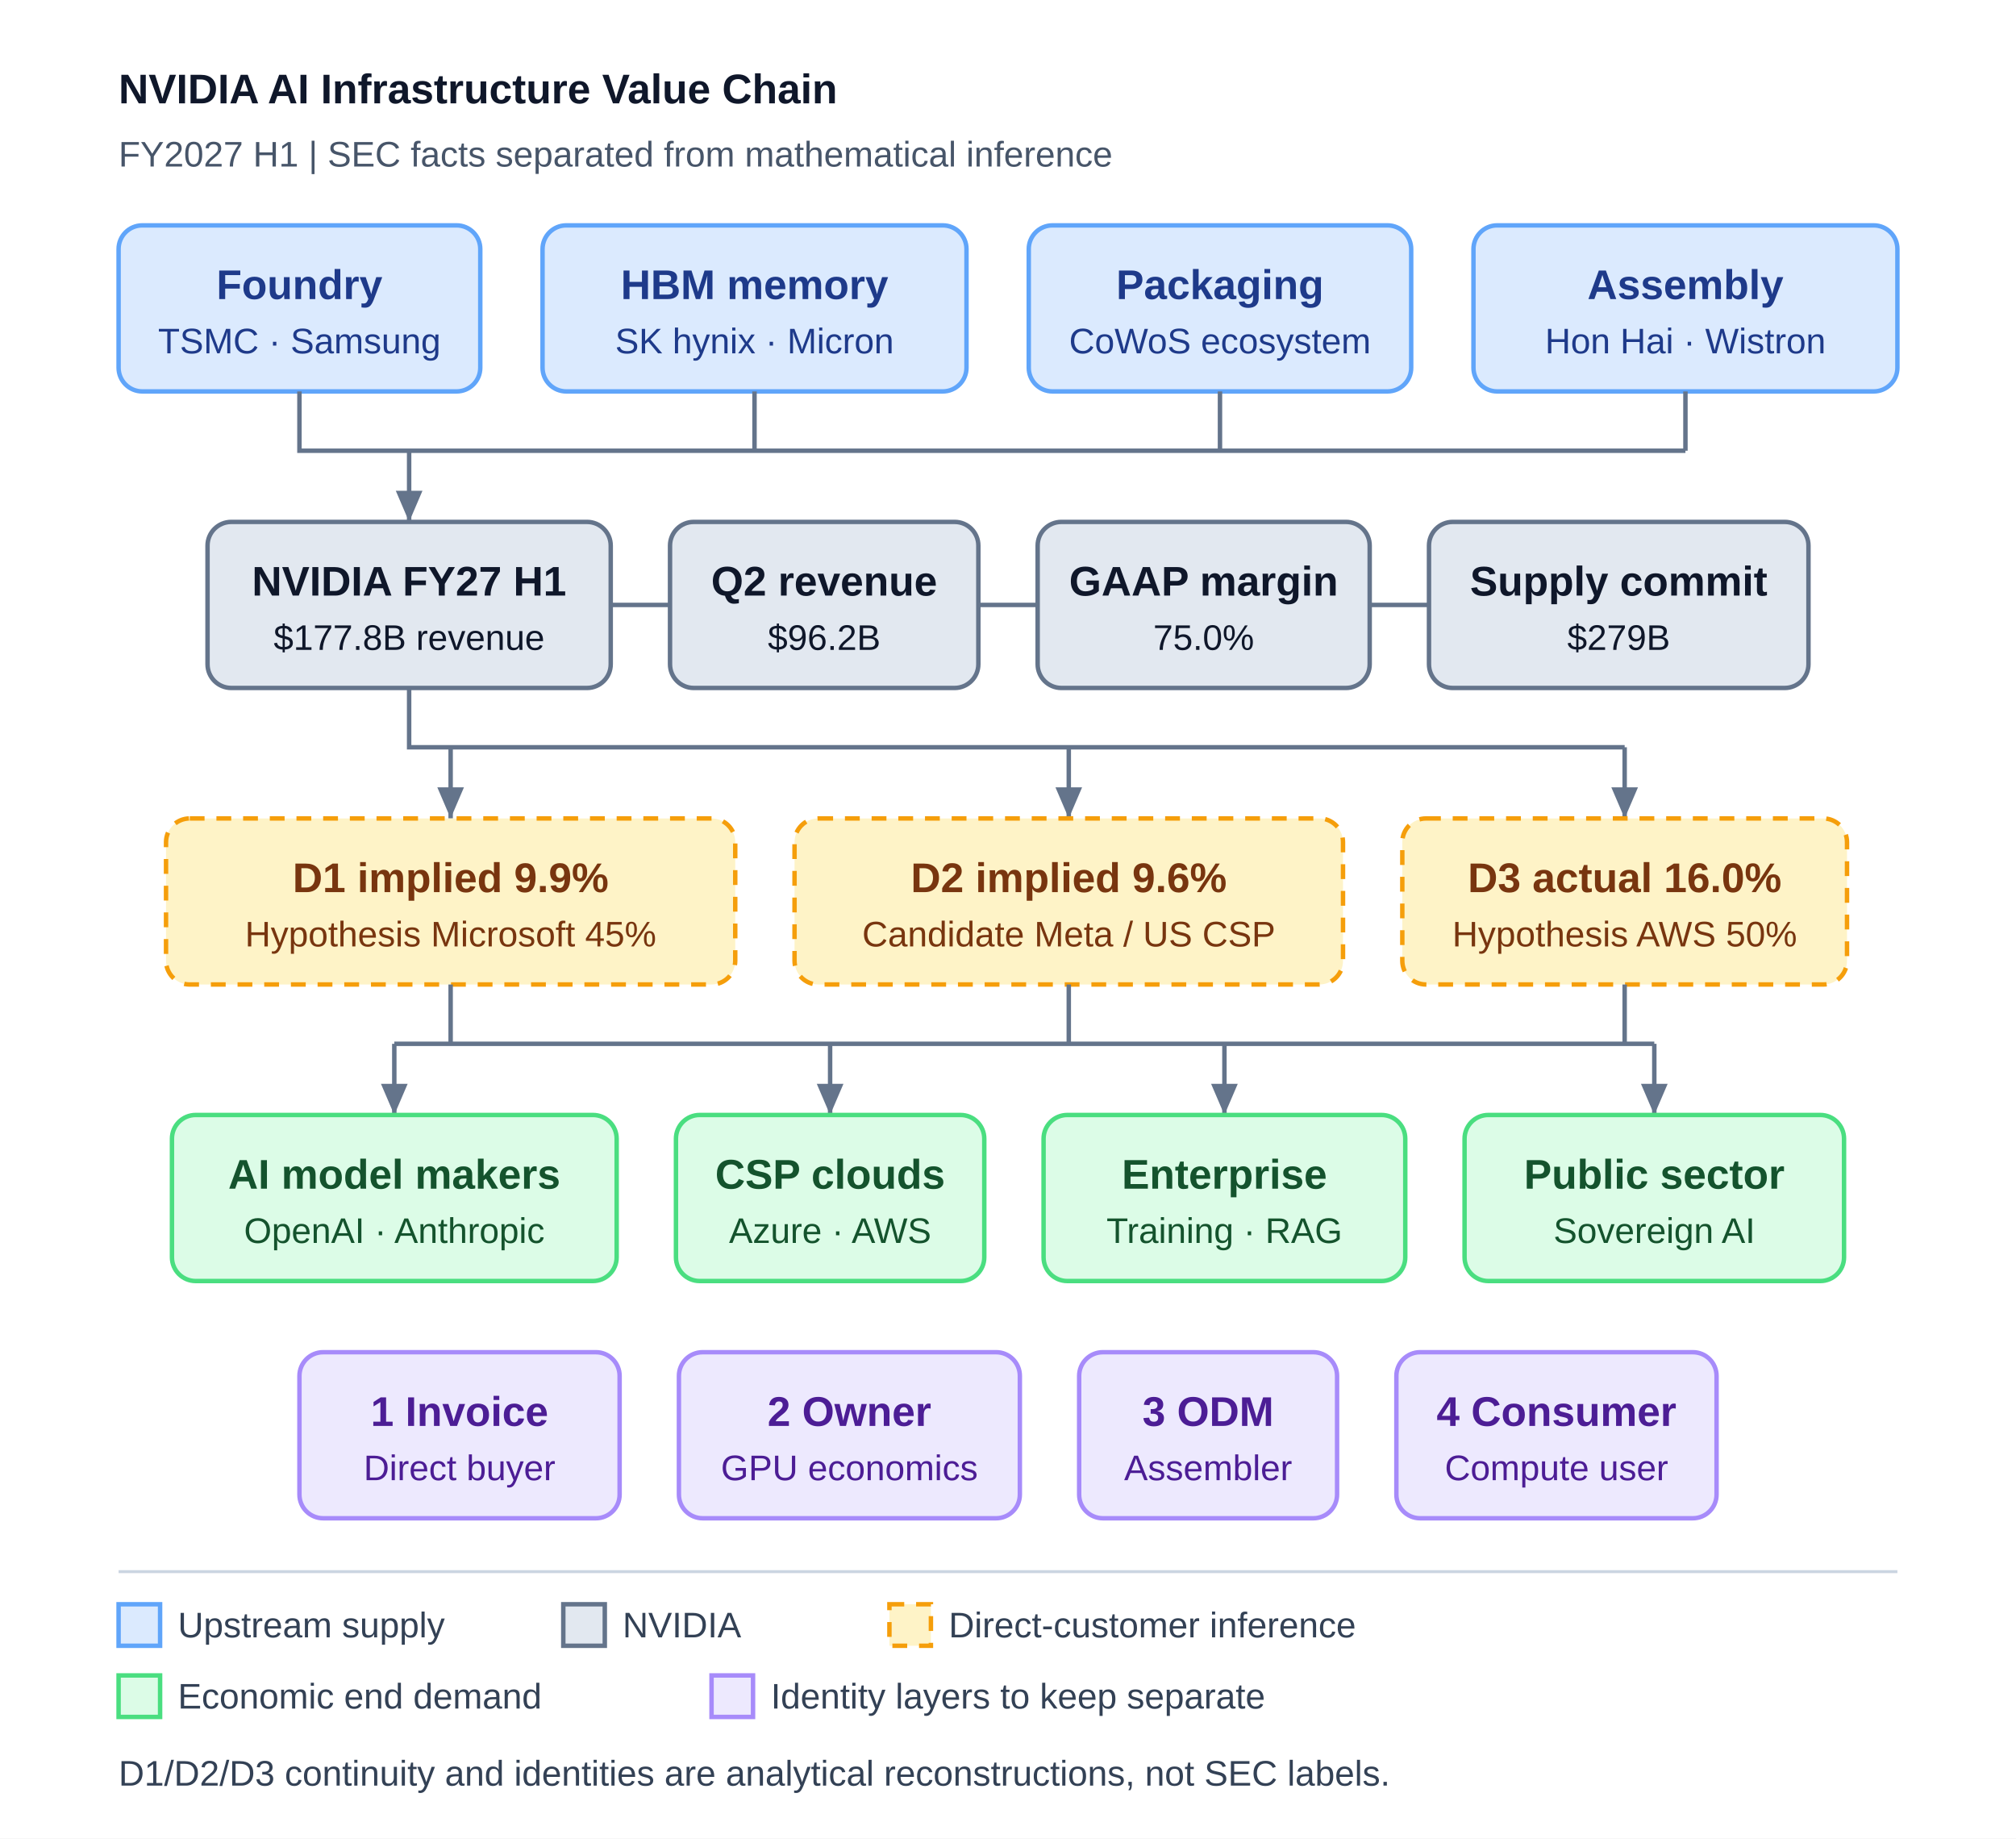
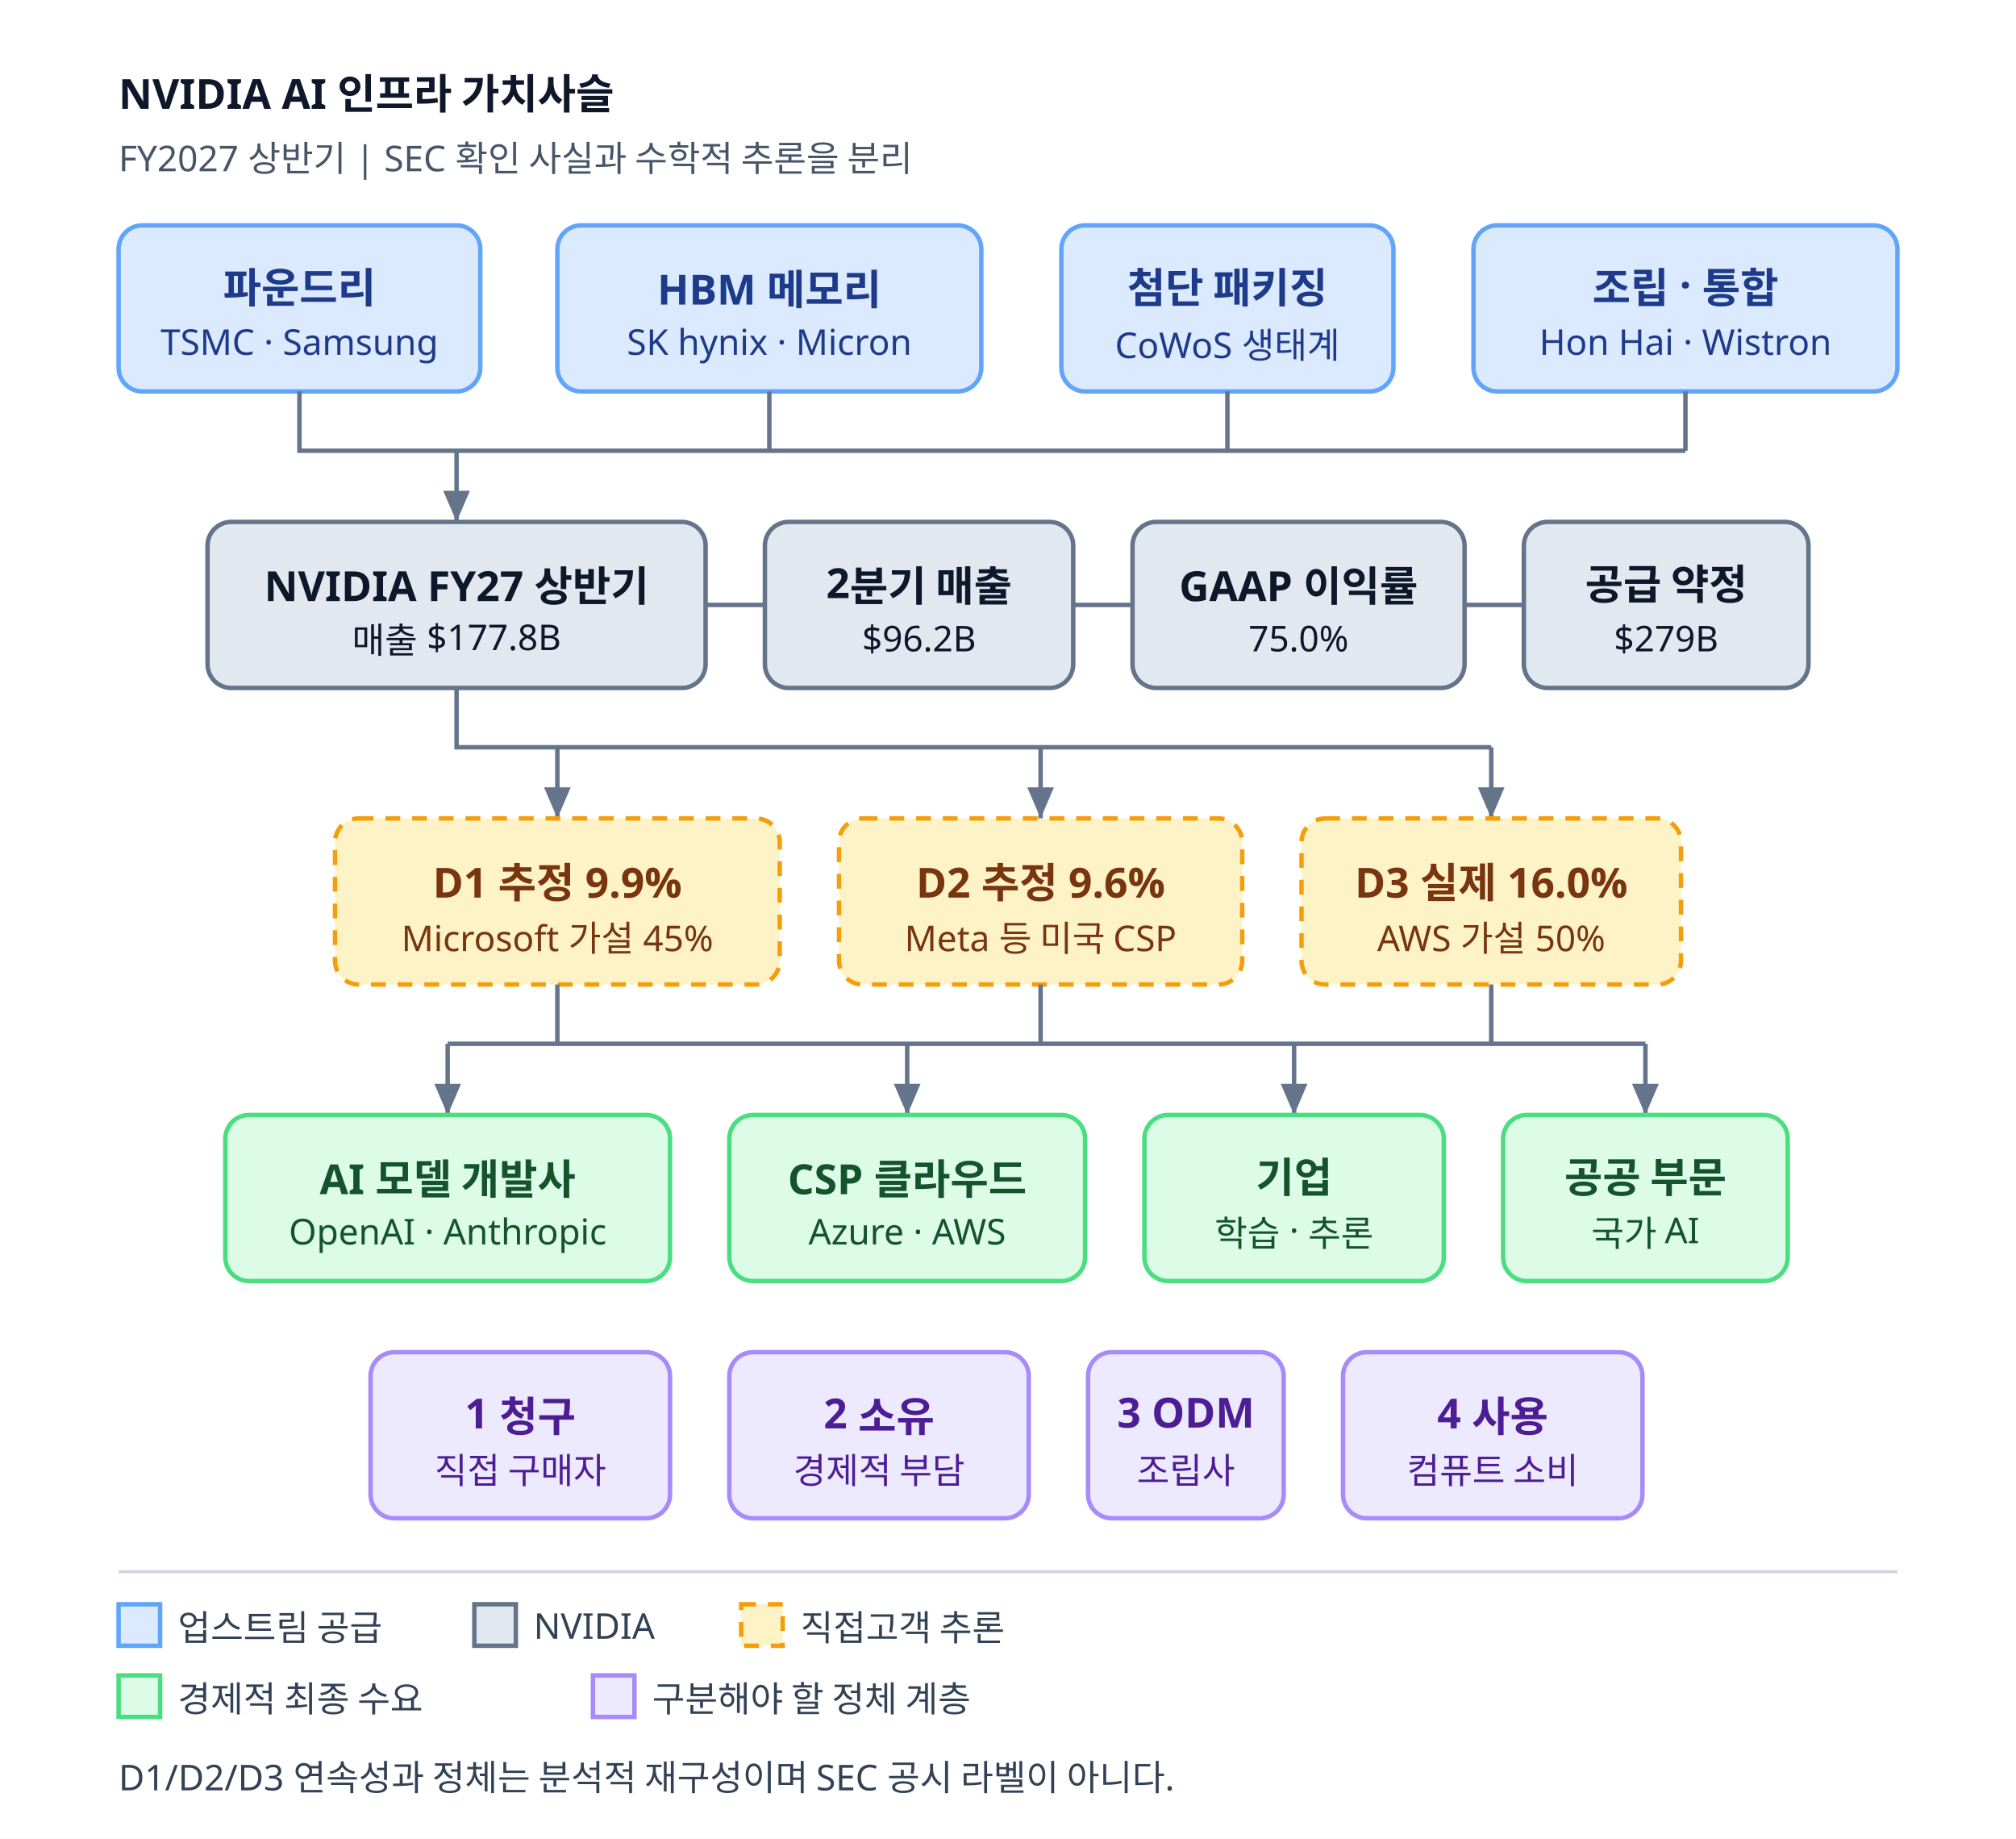
<svg xmlns="http://www.w3.org/2000/svg" width="680" height="620" viewBox="0 0 680 620">
  <defs>
    <marker id="arrow" markerWidth="8" markerHeight="8" refX="7" refY="3" orient="auto" markerUnits="strokeWidth">
      <path d="M0,0 L0,6 L7,3 z" fill="#64748b" />
    </marker>
    <style>
-     .t{font:700 14px Arial,sans-serif}
-     .s{font:400 12px Arial,sans-serif}
-     .bt{font:700 14px Arial,sans-serif;text-anchor:middle;dominant-baseline:central}
-     .bs{font:400 12px Arial,sans-serif;text-anchor:middle;dominant-baseline:central}
-     .lbl{font:400 12px Arial,sans-serif;dominant-baseline:central;fill:#334155}
+     .t{font:700 14px 'Malgun Gothic',AppleGothic,sans-serif}
+     .s{font:400 12px 'Malgun Gothic',AppleGothic,sans-serif}
+     .bt{font:700 14px 'Malgun Gothic',AppleGothic,sans-serif;text-anchor:middle;dominant-baseline:central}
+     .bs{font:400 12px 'Malgun Gothic',AppleGothic,sans-serif;text-anchor:middle;dominant-baseline:central}
+     .lbl{font:400 12px 'Malgun Gothic',AppleGothic,sans-serif;dominant-baseline:central;fill:#334155}
    .up{fill:#dbeafe;stroke:#60a5fa;stroke-width:1.5}
    .up-t{fill:#1e3a8a}
    .nv{fill:#e2e8f0;stroke:#64748b;stroke-width:1.5}
    .nv-t{fill:#0f172a}
    .dc{fill:#fef3c7;stroke:#f59e0b;stroke-width:1.5;stroke-dasharray:5 4}
    .dc-t{fill:#78350f}
    .ec{fill:#dcfce7;stroke:#4ade80;stroke-width:1.5}
    .ec-t{fill:#14532d}
    .id{fill:#ede9fe;stroke:#a78bfa;stroke-width:1.5}
    .id-t{fill:#4c1d95}
    .a{stroke:#64748b;stroke-width:1.5;fill:none;marker-end:url(#arrow)}
    .l{stroke:#64748b;stroke-width:1.5;fill:none}
  </style>
  </defs>
  <rect width="680" height="620" fill="#ffffff" />
-   <text x="40" y="30" class="t" fill="#0f172a" dominant-baseline="central">NVIDIA AI Infrastructure Value Chain</text>
-   <text x="40" y="52" class="s" fill="#475569" dominant-baseline="central">FY2027 H1 | SEC facts separated from mathematical inference</text>
+   <text x="40" y="30" class="t" fill="#0f172a" dominant-baseline="central">NVIDIA AI 인프라 가치사슬</text>
+   <text x="40" y="52" class="s" fill="#475569" dominant-baseline="central">FY2027 상반기 | SEC 확인 사실과 수학적 추론을 분리</text>
  <rect x="40" y="76" rx="8" width="122" height="56" class="up" />
-   <text x="101" y="96" class="bt up-t">Foundry</text>
+   <text x="101" y="96" class="bt up-t">파운드리</text>
  <text x="101" y="115" class="bs up-t">TSMC · Samsung</text>
-   <rect x="183" y="76" rx="8" width="143" height="56" class="up" />
-   <text x="254.5" y="96" class="bt up-t">HBM memory</text>
-   <text x="254.5" y="115" class="bs up-t">SK hynix · Micron</text>
-   <rect x="347" y="76" rx="8" width="129" height="56" class="up" />
-   <text x="411.5" y="96" class="bt up-t">Packaging</text>
-   <text x="411.5" y="115" class="bs up-t">CoWoS ecosystem</text>
+   <rect x="188" y="76" rx="8" width="143" height="56" class="up" />
+   <text x="259.5" y="96" class="bt up-t">HBM 메모리</text>
+   <text x="259.5" y="115" class="bs up-t">SK hynix · Micron</text>
+   <rect x="358" y="76" rx="8" width="112" height="56" class="up" />
+   <text x="414" y="96" class="bt up-t">첨단 패키징</text>
+   <text x="414" y="115" class="bs up-t">CoWoS 생태계</text>
  <rect x="497" y="76" rx="8" width="143" height="56" class="up" />
-   <text x="568.5" y="96" class="bt up-t">Assembly</text>
+   <text x="568.5" y="96" class="bt up-t">조립 · 통합</text>
  <text x="568.5" y="115" class="bs up-t">Hon Hai · Wistron</text>
-   <path d="M101 132 L101 152 L568.5 152 M254.5 132 L254.5 152 M411.5 132 L411.5 152 M568.5 132 L568.5 152" class="l" />
-   <path d="M138 152 L138 176" class="a" />
-   <rect x="70" y="176" rx="8" width="136" height="56" class="nv" />
-   <text x="138" y="196" class="bt nv-t">NVIDIA FY27 H1</text>
-   <text x="138" y="215" class="bs nv-t">$177.8B revenue</text>
-   <rect x="226" y="176" rx="8" width="104" height="56" class="nv" />
-   <text x="278" y="196" class="bt nv-t">Q2 revenue</text>
-   <text x="278" y="215" class="bs nv-t">$96.2B</text>
-   <rect x="350" y="176" rx="8" width="112" height="56" class="nv" />
-   <text x="406" y="196" class="bt nv-t">GAAP margin</text>
-   <text x="406" y="215" class="bs nv-t">75.0%</text>
-   <rect x="482" y="176" rx="8" width="128" height="56" class="nv" />
-   <text x="546" y="196" class="bt nv-t">Supply commit</text>
-   <text x="546" y="215" class="bs nv-t">$279B</text>
-   <path d="M206 204 L226 204 M330 204 L350 204 M462 204 L482 204" class="l" />
-   <path d="M138 232 L138 252 L548 252" class="l" />
-   <path d="M152 252 L152 276" class="a" />
-   <path d="M360.5 252 L360.5 276" class="a" />
-   <path d="M548 252 L548 276" class="a" />
-   <rect x="56" y="276" rx="8" width="192" height="56" class="dc" />
-   <text x="152" y="296" class="bt dc-t">D1 implied 9.9%</text>
-   <text x="152" y="315" class="bs dc-t">Hypothesis Microsoft 45%</text>
-   <rect x="268" y="276" rx="8" width="185" height="56" class="dc" />
-   <text x="360.5" y="296" class="bt dc-t">D2 implied 9.6%</text>
-   <text x="360.5" y="315" class="bs dc-t">Candidate Meta / US CSP</text>
-   <rect x="473" y="276" rx="8" width="150" height="56" class="dc" />
-   <text x="548" y="296" class="bt dc-t">D3 actual 16.0%</text>
-   <text x="548" y="315" class="bs dc-t">Hypothesis AWS 50%</text>
-   <path d="M152 332 L152 352 M360.5 332 L360.5 352 M548 332 L548 352 M133 352 L558 352" class="l" />
-   <path d="M133 352 L133 376" class="a" />
-   <path d="M280 352 L280 376" class="a" />
-   <path d="M413 352 L413 376" class="a" />
-   <path d="M558 352 L558 376" class="a" />
-   <rect x="58" y="376" rx="8" width="150" height="56" class="ec" />
-   <text x="133" y="396" class="bt ec-t">AI model makers</text>
-   <text x="133" y="415" class="bs ec-t">OpenAI · Anthropic</text>
-   <rect x="228" y="376" rx="8" width="104" height="56" class="ec" />
-   <text x="280" y="396" class="bt ec-t">CSP clouds</text>
-   <text x="280" y="415" class="bs ec-t">Azure · AWS</text>
-   <rect x="352" y="376" rx="8" width="122" height="56" class="ec" />
-   <text x="413" y="396" class="bt ec-t">Enterprise</text>
-   <text x="413" y="415" class="bs ec-t">Training · RAG</text>
-   <rect x="494" y="376" rx="8" width="128" height="56" class="ec" />
-   <text x="558" y="396" class="bt ec-t">Public sector</text>
-   <text x="558" y="415" class="bs ec-t">Sovereign AI</text>
-   <rect x="101" y="456" rx="8" width="108" height="56" class="id" />
-   <text x="155" y="476" class="bt id-t">1 Invoice</text>
-   <text x="155" y="495" class="bs id-t">Direct buyer</text>
-   <rect x="229" y="456" rx="8" width="115" height="56" class="id" />
-   <text x="286.5" y="476" class="bt id-t">2 Owner</text>
-   <text x="286.5" y="495" class="bs id-t">GPU economics</text>
-   <rect x="364" y="456" rx="8" width="87" height="56" class="id" />
-   <text x="407.5" y="476" class="bt id-t">3 ODM</text>
-   <text x="407.5" y="495" class="bs id-t">Assembler</text>
-   <rect x="471" y="456" rx="8" width="108" height="56" class="id" />
-   <text x="525" y="476" class="bt id-t">4 Consumer</text>
-   <text x="525" y="495" class="bs id-t">Compute user</text>
+   <path d="M101 132 L101 152 L568.5 152 M259.5 132 L259.5 152 M414 132 L414 152 M568.5 132 L568.5 152" class="l" />
+   <path d="M154 152 L154 176" class="a" />
+   <rect x="70" y="176" rx="8" width="168" height="56" class="nv" />
+   <text x="154" y="196" class="bt nv-t">NVIDIA FY27 상반기</text>
+   <text x="154" y="215" class="bs nv-t">매출 $177.8B</text>
+   <rect x="258" y="176" rx="8" width="104" height="56" class="nv" />
+   <text x="310" y="196" class="bt nv-t">2분기 매출</text>
+   <text x="310" y="215" class="bs nv-t">$96.2B</text>
+   <rect x="382" y="176" rx="8" width="112" height="56" class="nv" />
+   <text x="438" y="196" class="bt nv-t">GAAP 이익률</text>
+   <text x="438" y="215" class="bs nv-t">75.0%</text>
+   <rect x="514" y="176" rx="8" width="96" height="56" class="nv" />
+   <text x="562" y="196" class="bt nv-t">공급 약정</text>
+   <text x="562" y="215" class="bs nv-t">$279B</text>
+   <path d="M238 204 L258 204 M362 204 L382 204 M494 204 L514 204" class="l" />
+   <path d="M154 232 L154 252 L503 252" class="l" />
+   <path d="M188 252 L188 276" class="a" />
+   <path d="M351 252 L351 276" class="a" />
+   <path d="M503 252 L503 276" class="a" />
+   <rect x="113" y="276" rx="8" width="150" height="56" class="dc" />
+   <text x="188" y="296" class="bt dc-t">D1 추정 9.9%</text>
+   <text x="188" y="315" class="bs dc-t">Microsoft 가설 45%</text>
+   <rect x="283" y="276" rx="8" width="136" height="56" class="dc" />
+   <text x="351" y="296" class="bt dc-t">D2 추정 9.6%</text>
+   <text x="351" y="315" class="bs dc-t">Meta 등 미국 CSP</text>
+   <rect x="439" y="276" rx="8" width="128" height="56" class="dc" />
+   <text x="503" y="296" class="bt dc-t">D3 실제 16.0%</text>
+   <text x="503" y="315" class="bs dc-t">AWS 가설 50%</text>
+   <path d="M188 332 L188 352 M351 332 L351 352 M503 332 L503 352 M151 352 L555 352" class="l" />
+   <path d="M151 352 L151 376" class="a" />
+   <path d="M306 352 L306 376" class="a" />
+   <path d="M436.5 352 L436.5 376" class="a" />
+   <path d="M555 352 L555 376" class="a" />
+   <rect x="76" y="376" rx="8" width="150" height="56" class="ec" />
+   <text x="151" y="396" class="bt ec-t">AI 모델 개발사</text>
+   <text x="151" y="415" class="bs ec-t">OpenAI · Anthropic</text>
+   <rect x="246" y="376" rx="8" width="120" height="56" class="ec" />
+   <text x="306" y="396" class="bt ec-t">CSP 클라우드</text>
+   <text x="306" y="415" class="bs ec-t">Azure · AWS</text>
+   <rect x="386" y="376" rx="8" width="101" height="56" class="ec" />
+   <text x="436.5" y="396" class="bt ec-t">기업</text>
+   <text x="436.5" y="415" class="bs ec-t">학습 · 추론</text>
+   <rect x="507" y="376" rx="8" width="96" height="56" class="ec" />
+   <text x="555" y="396" class="bt ec-t">공공 부문</text>
+   <text x="555" y="415" class="bs ec-t">국가 AI</text>
+   <rect x="125" y="456" rx="8" width="101" height="56" class="id" />
+   <text x="175.5" y="476" class="bt id-t">1 청구</text>
+   <text x="175.5" y="495" class="bs id-t">직접 구매자</text>
+   <rect x="246" y="456" rx="8" width="101" height="56" class="id" />
+   <text x="296.5" y="476" class="bt id-t">2 소유</text>
+   <text x="296.5" y="495" class="bs id-t">경제적 부담</text>
+   <rect x="367" y="456" rx="8" width="66" height="56" class="id" />
+   <text x="400" y="476" class="bt id-t">3 ODM</text>
+   <text x="400" y="495" class="bs id-t">조립사</text>
+   <rect x="453" y="456" rx="8" width="101" height="56" class="id" />
+   <text x="503.5" y="476" class="bt id-t">4 사용</text>
+   <text x="503.5" y="495" class="bs id-t">컴퓨트 소비</text>
  <line x1="40" y1="530" x2="640" y2="530" stroke="#cbd5e1" stroke-width="1" />
  <rect x="40" y="541" width="14" height="14" class="up" />
-   <text x="60" y="548" class="lbl">Upstream supply</text>
-   <rect x="190" y="541" width="14" height="14" class="nv" />
-   <text x="210" y="548" class="lbl">NVIDIA</text>
-   <rect x="300" y="541" width="14" height="14" class="dc" />
-   <text x="320" y="548" class="lbl">Direct-customer inference</text>
+   <text x="60" y="548" class="lbl">업스트림 공급</text>
+   <rect x="160" y="541" width="14" height="14" class="nv" />
+   <text x="180" y="548" class="lbl">NVIDIA</text>
+   <rect x="250" y="541" width="14" height="14" class="dc" />
+   <text x="270" y="548" class="lbl">직접고객 추론</text>
  <rect x="40" y="565" width="14" height="14" class="ec" />
-   <text x="60" y="572" class="lbl">Economic end demand</text>
-   <rect x="240" y="565" width="14" height="14" class="id" />
-   <text x="260" y="572" class="lbl">Identity layers to keep separate</text>
-   <text x="40" y="598" class="lbl">D1/D2/D3 continuity and identities are analytical reconstructions, not SEC labels.</text>
+   <text x="60" y="572" class="lbl">경제적 최종 수요</text>
+   <rect x="200" y="565" width="14" height="14" class="id" />
+   <text x="220" y="572" class="lbl">구분해야 할 정체 계층</text>
+   <text x="40" y="598" class="lbl">D1/D2/D3 연속성과 정체는 분석적 재구성이며 SEC 공시 라벨이 아니다.</text>
</svg>
